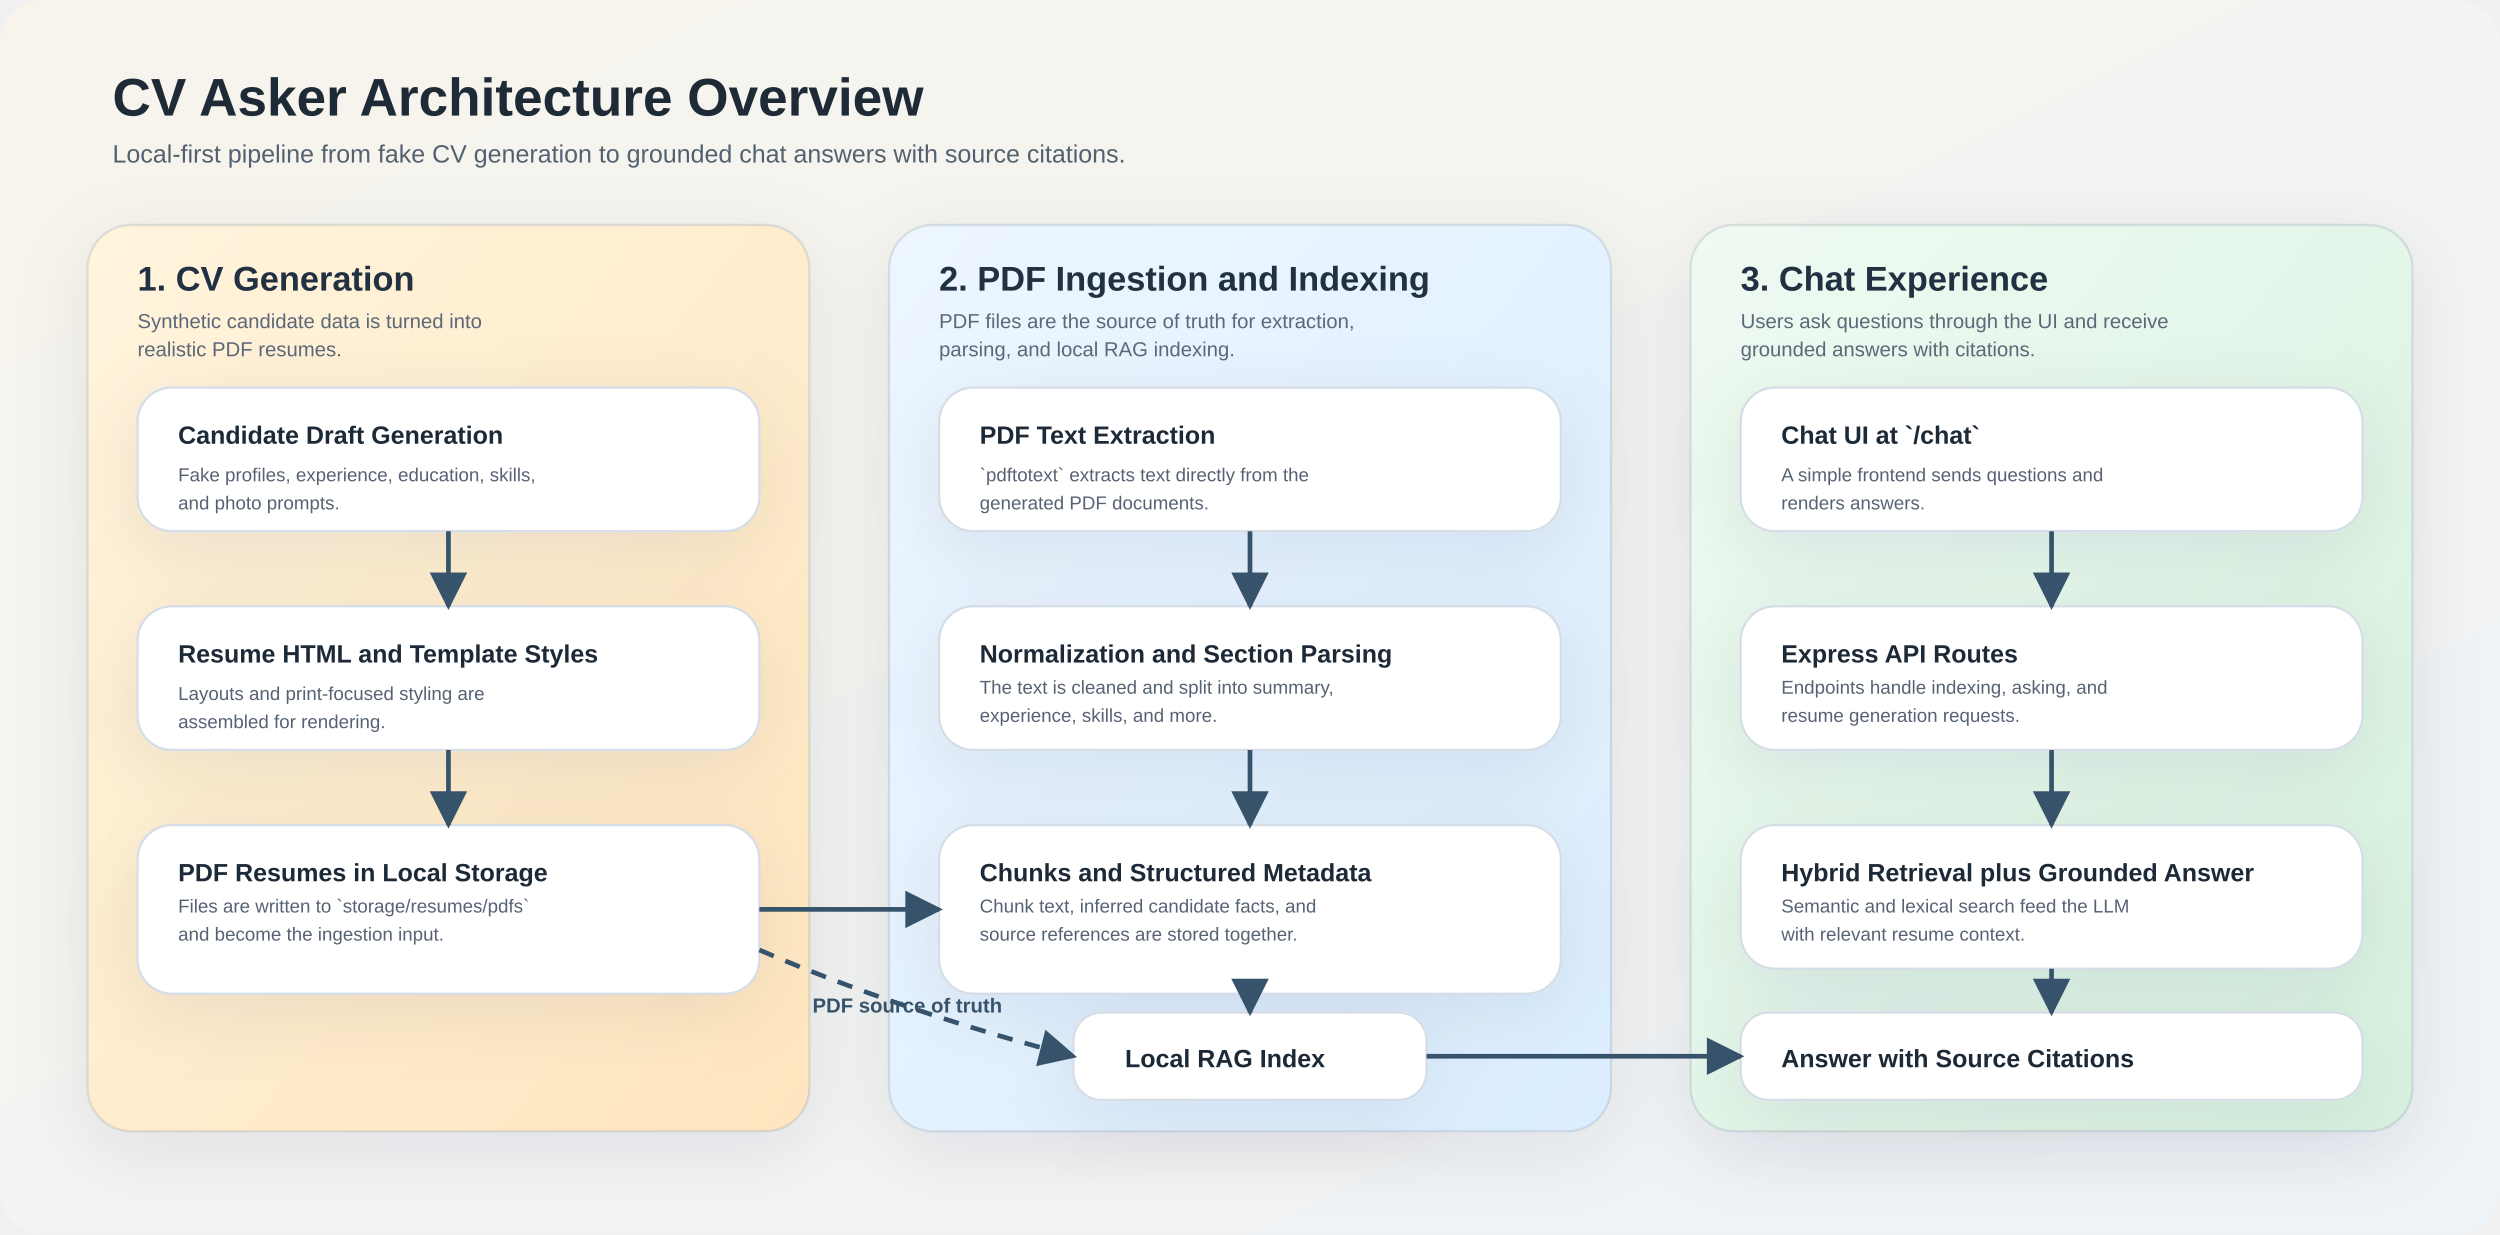
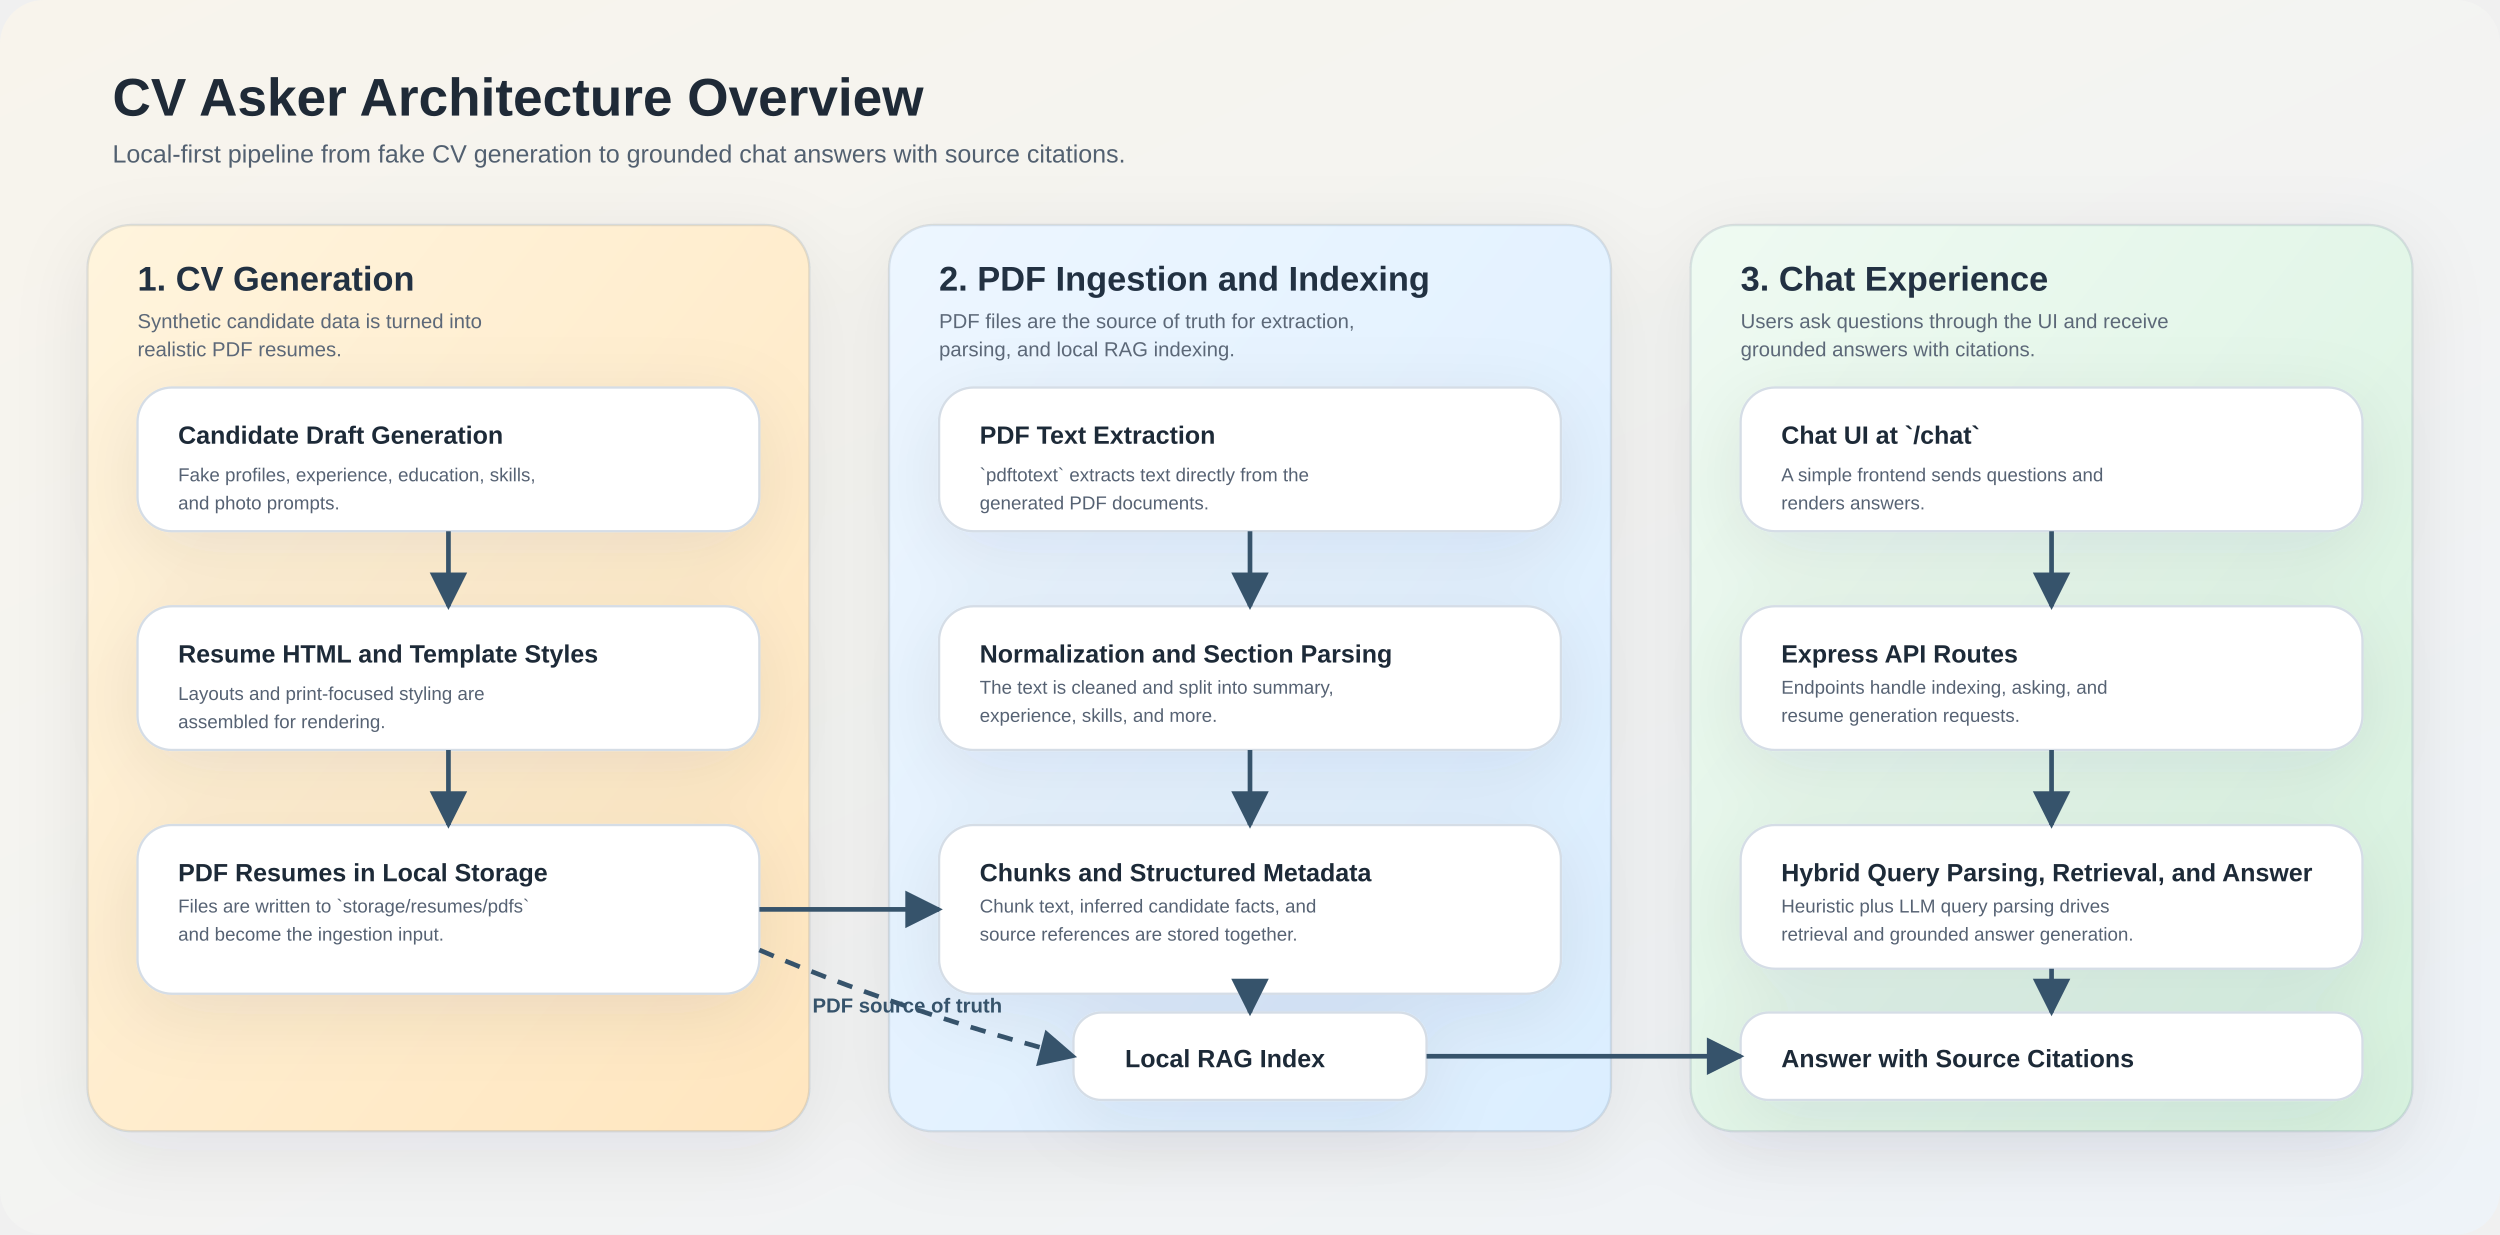
<svg xmlns="http://www.w3.org/2000/svg" width="1600" height="790" viewBox="0 0 1600 790" role="img" aria-labelledby="title desc">
  <defs>
    <linearGradient id="bg" x1="0%" y1="0%" x2="100%" y2="100%">
      <stop offset="0%" stop-color="#f8f4ec" />
      <stop offset="100%" stop-color="#eef3f8" />
    </linearGradient>
    <linearGradient id="panelWarm" x1="0%" y1="0%" x2="100%" y2="100%">
      <stop offset="0%" stop-color="#fff4dd" />
      <stop offset="100%" stop-color="#ffe6bf" />
    </linearGradient>
    <linearGradient id="panelCool" x1="0%" y1="0%" x2="100%" y2="100%">
      <stop offset="0%" stop-color="#edf6ff" />
      <stop offset="100%" stop-color="#dbeeff" />
    </linearGradient>
    <linearGradient id="panelMint" x1="0%" y1="0%" x2="100%" y2="100%">
      <stop offset="0%" stop-color="#effaf2" />
      <stop offset="100%" stop-color="#d7f2df" />
    </linearGradient>
    <marker id="arrow" viewBox="0 0 10 10" refX="9" refY="5" markerWidth="8" markerHeight="8" orient="auto-start-reverse">
      <path d="M 0 0 L 10 5 L 0 10 z" fill="#36536b" />
    </marker>
    <style>
      .title { font: 700 34px "Aptos", "Segoe UI", Arial, sans-serif; fill: #1f2a37; }
      .subtitle { font: 500 16px "Aptos", "Segoe UI", Arial, sans-serif; fill: #526070; }
      .panel-title { font: 700 22px "Aptos", "Segoe UI", Arial, sans-serif; fill: #223142; }
      .panel-copy { font: 500 13px "Aptos", "Segoe UI", Arial, sans-serif; fill: #5c6878; }
      .node-title { font: 700 16px "Aptos", "Segoe UI", Arial, sans-serif; fill: #1f2a37; }
      .node-copy { font: 500 12px "Aptos", "Segoe UI", Arial, sans-serif; fill: #566273; }
      .node { fill: #ffffff; stroke: #d5dde6; stroke-width: 1.5; }
      .panel { stroke: rgba(54, 83, 107, 0.14); stroke-width: 1.5; }
      .arrow { stroke: #36536b; stroke-width: 3; fill: none; marker-end: url(#arrow); }
      .dashed { stroke-dasharray: 10 8; }
      .label { font: 600 13px "Aptos", "Segoe UI", Arial, sans-serif; fill: #36536b; }
      .shadow { filter: drop-shadow(0 12px 24px rgba(31, 42, 55, 0.08)); }
    </style>
  </defs>
  <rect width="1600" height="790" rx="28" fill="url(#bg)" />
  <text x="72" y="74" class="title">CV Asker Architecture Overview</text>
  <text x="72" y="104" class="subtitle">Local-first pipeline from fake CV generation to grounded chat answers with source citations.</text>
  <g class="shadow">
    <rect x="56" y="144" width="462" height="580" rx="28" fill="url(#panelWarm)" class="panel" />
    <rect x="569" y="144" width="462" height="580" rx="28" fill="url(#panelCool)" class="panel" />
    <rect x="1082" y="144" width="462" height="580" rx="28" fill="url(#panelMint)" class="panel" />
  </g>
  <text x="88" y="186" class="panel-title">1. CV Generation</text>
  <text x="88" y="210" class="panel-copy">
    <tspan x="88" dy="0">Synthetic candidate data is turned into</tspan>
    <tspan x="88" dy="18">realistic PDF resumes.</tspan>
  </text>
  <text x="601" y="186" class="panel-title">2. PDF Ingestion and Indexing</text>
  <text x="601" y="210" class="panel-copy">
    <tspan x="601" dy="0">PDF files are the source of truth for extraction,</tspan>
    <tspan x="601" dy="18">parsing, and local RAG indexing.</tspan>
  </text>
  <text x="1114" y="186" class="panel-title">3. Chat Experience</text>
  <text x="1114" y="210" class="panel-copy">
    <tspan x="1114" dy="0">Users ask questions through the UI and receive</tspan>
    <tspan x="1114" dy="18">grounded answers with citations.</tspan>
  </text>
  <g class="shadow">
    <rect x="88" y="248" width="398" height="92" rx="22" class="node" />
    <text x="114" y="284" class="node-title">Candidate Draft Generation</text>
    <text x="114" y="308" class="node-copy">
      <tspan x="114" dy="0">Fake profiles, experience, education, skills,</tspan>
      <tspan x="114" dy="18">and photo prompts.</tspan>
    </text>
    <rect x="88" y="388" width="398" height="92" rx="22" class="node" />
    <text x="114" y="424" class="node-title">Resume HTML and Template Styles</text>
    <text x="114" y="448" class="node-copy">
      <tspan x="114" dy="0">Layouts and print-focused styling are</tspan>
      <tspan x="114" dy="18">assembled for rendering.</tspan>
    </text>
    <rect x="88" y="528" width="398" height="108" rx="22" class="node" />
    <text x="114" y="564" class="node-title">PDF Resumes in Local Storage</text>
    <text x="114" y="584" class="node-copy">
      <tspan x="114" dy="0">Files are written to `storage/resumes/pdfs`</tspan>
      <tspan x="114" dy="18">and become the ingestion input.</tspan>
    </text>
  </g>
  <g class="shadow">
    <rect x="601" y="248" width="398" height="92" rx="22" class="node" />
    <text x="627" y="284" class="node-title">PDF Text Extraction</text>
    <text x="627" y="308" class="node-copy">
      <tspan x="627" dy="0">`pdftotext` extracts text directly from the</tspan>
      <tspan x="627" dy="18">generated PDF documents.</tspan>
    </text>
    <rect x="601" y="388" width="398" height="92" rx="22" class="node" />
    <text x="627" y="424" class="node-title">Normalization and Section Parsing</text>
    <text x="627" y="444" class="node-copy">
      <tspan x="627" dy="0">The text is cleaned and split into summary,</tspan>
      <tspan x="627" dy="18">experience, skills, and more.</tspan>
    </text>
    <rect x="601" y="528" width="398" height="108" rx="22" class="node" />
    <text x="627" y="564" class="node-title">Chunks and Structured Metadata</text>
    <text x="627" y="584" class="node-copy">
      <tspan x="627" dy="0">Chunk text, inferred candidate facts, and</tspan>
      <tspan x="627" dy="18">source references are stored together.</tspan>
    </text>
    <rect x="687" y="648" width="226" height="56" rx="18" class="node" />
    <text x="720" y="683" class="node-title">Local RAG Index</text>
  </g>
  <g class="shadow">
    <rect x="1114" y="248" width="398" height="92" rx="22" class="node" />
    <text x="1140" y="284" class="node-title">Chat UI at `/chat`</text>
    <text x="1140" y="308" class="node-copy">
      <tspan x="1140" dy="0">A simple frontend sends questions and</tspan>
      <tspan x="1140" dy="18">renders answers.</tspan>
    </text>
    <rect x="1114" y="388" width="398" height="92" rx="22" class="node" />
    <text x="1140" y="424" class="node-title">Express API Routes</text>
    <text x="1140" y="444" class="node-copy">
      <tspan x="1140" dy="0">Endpoints handle indexing, asking, and</tspan>
      <tspan x="1140" dy="18">resume generation requests.</tspan>
    </text>
    <rect x="1114" y="528" width="398" height="92" rx="22" class="node" />
-     <text x="1140" y="564" class="node-title">Hybrid Retrieval plus Grounded Answer</text>
+     <text x="1140" y="564" class="node-title">Hybrid Query Parsing, Retrieval, and Answer</text>
    <text x="1140" y="584" class="node-copy">
-       <tspan x="1140" dy="0">Semantic and lexical search feed the LLM</tspan>
-       <tspan x="1140" dy="18">with relevant resume context.</tspan>
+       <tspan x="1140" dy="0">Heuristic plus LLM query parsing drives</tspan>
+       <tspan x="1140" dy="18">retrieval and grounded answer generation.</tspan>
    </text>
    <rect x="1114" y="648" width="398" height="56" rx="18" class="node" />
    <text x="1140" y="683" class="node-title">Answer with Source Citations</text>
  </g>
  <path d="M 287 340 L 287 388" class="arrow" />
  <path d="M 287 480 L 287 528" class="arrow" />
  <path d="M 486 582 L 601 582" class="arrow" />
  <path d="M 800 340 L 800 388" class="arrow" />
  <path d="M 800 480 L 800 528" class="arrow" />
  <path d="M 800 636 L 800 648" class="arrow" />
  <path d="M 1313 340 L 1313 388" class="arrow" />
  <path d="M 1313 480 L 1313 528" class="arrow" />
  <path d="M 1313 620 L 1313 648" class="arrow" />
  <path d="M 913 676 L 1114 676" class="arrow" />
  <path d="M 486 608 C 560 640, 640 664, 687 676" class="arrow dashed" />
  <text x="520" y="648" class="label">PDF source of truth</text>
</svg>
